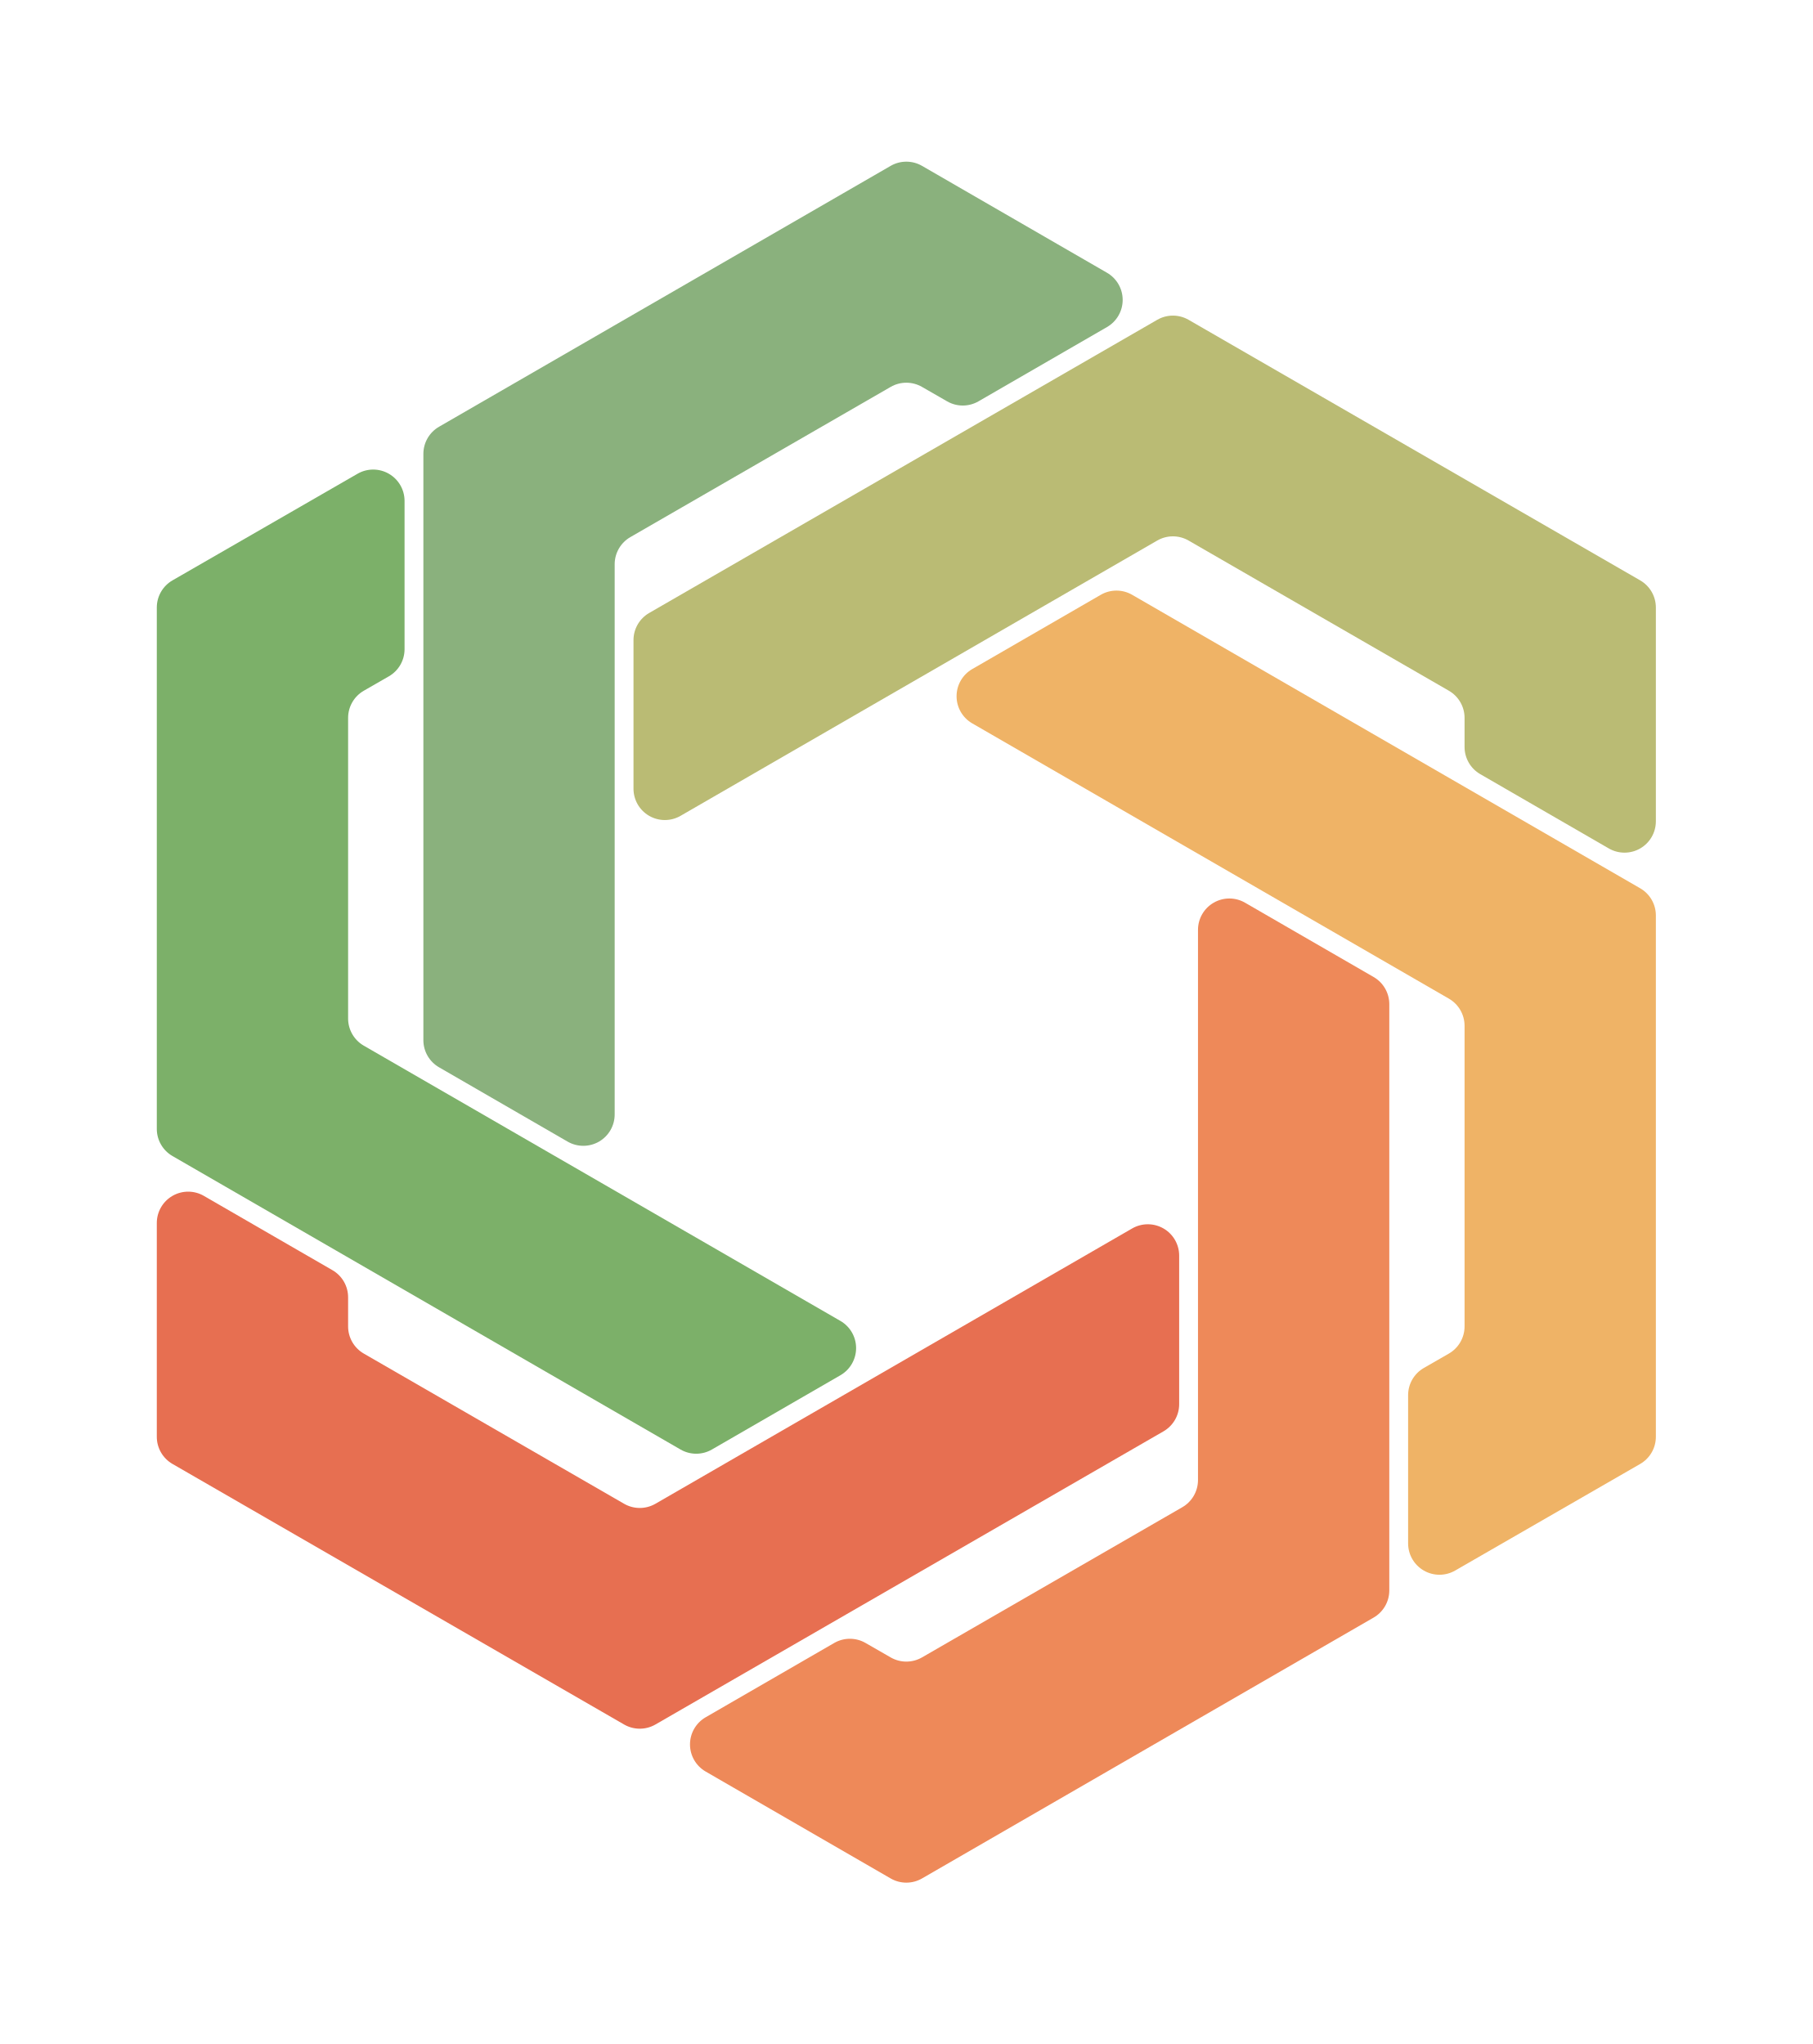
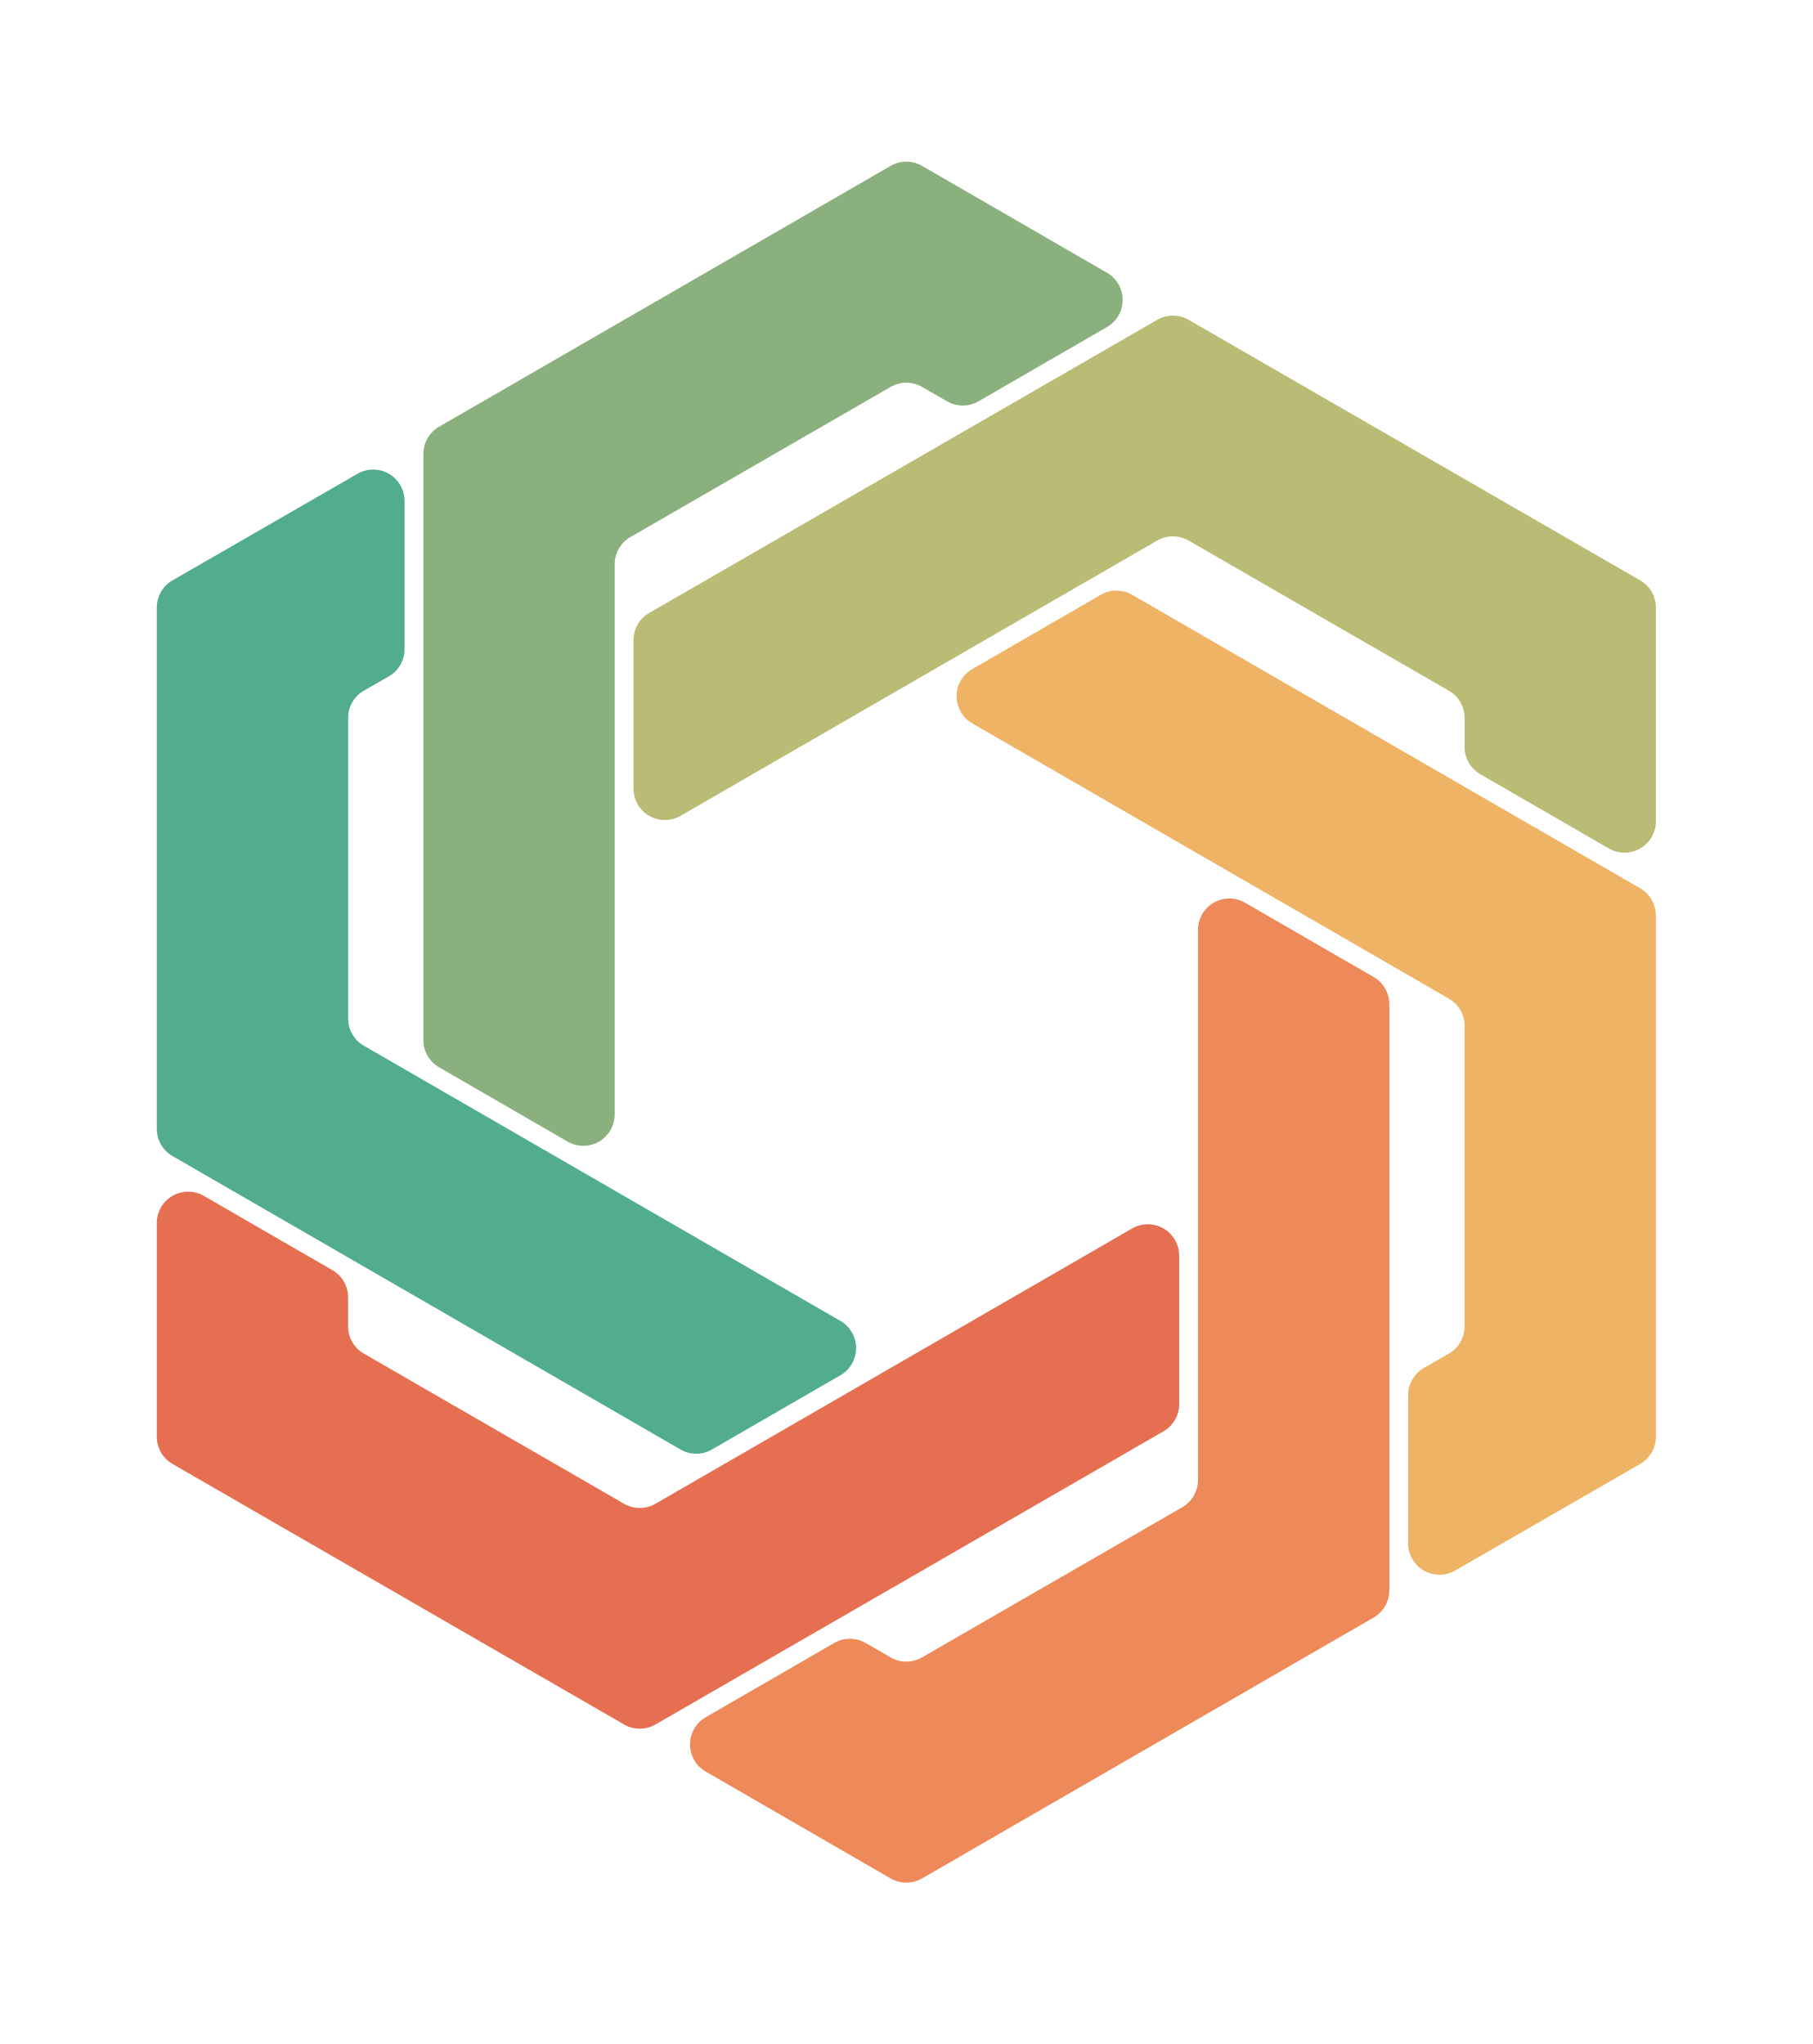
<svg xmlns="http://www.w3.org/2000/svg" viewBox="-289 -326 578 651.9">
-   <path fill="#7cb069" d="M-160 -166.3 A10 10 0 0 0 -175 -174.9 L-234 -140.9 A10 10 0 0 0 -239 -132.2 L-239 34.1 A10 10 0 0 0 -234 42.7 L-72 136.3 A10 10 0 0 0 -62 136.3 L-21 112.6 A10 10 0 0 0 -21 95.3 L-173 7.5 A10 10 0 0 1 -178 -1.2 L-178 -97 A10 10 0 0 1 -173 -105.7 L-165 -110.3 A10 10 0 0 0 -160 -118.9 Z" />
+   <path fill="#52ad8f" d="M-160 -166.3 A10 10 0 0 0 -175 -174.9 L-234 -140.9 A10 10 0 0 0 -239 -132.2 L-239 34.1 A10 10 0 0 0 -234 42.7 L-72 136.3 A10 10 0 0 0 -62 136.3 L-21 112.6 A10 10 0 0 0 -21 95.3 L-173 7.5 A10 10 0 0 1 -178 -1.2 L-178 -97 A10 10 0 0 1 -173 -105.7 L-165 -110.3 A10 10 0 0 0 -160 -118.9 Z" />
  <path fill="#8ab17d" d="M64 -221.7 A10 10 0 0 0 64 -239 L5 -273.1 A10 10 0 0 0 -5 -273.1 L-149 -189.9 A10 10 0 0 0 -154 -181.3 L-154 5.8 A10 10 0 0 0 -149 14.4 L-108 38.1 A10 10 0 0 0 -93 29.4 L-93 -146.1 A10 10 0 0 1 -88 -154.7 L-5 -202.6 A10 10 0 0 1 5 -202.6 L13 -198 A10 10 0 0 0 23 -198 Z" />
  <path fill="#babb74" d="M224 -55.4 A10 10 0 0 0 239 -64.1 L239 -132.2 A10 10 0 0 0 234 -140.9 L90 -224 A10 10 0 0 0 80 -224 L-82 -130.5 A10 10 0 0 0 -87 -121.8 L-87 -74.5 A10 10 0 0 0 -72 -65.8 L80 -153.6 A10 10 0 0 1 90 -153.6 L173 -105.7 A10 10 0 0 1 178 -97 L178 -87.8 A10 10 0 0 0 183 -79.1 Z" />
  <path fill="#efb366" d="M160 166.3 A10 10 0 0 0 175 174.9 L234 140.9 A10 10 0 0 0 239 132.2 L239 -34.1 A10 10 0 0 0 234 -42.7 L72 -136.3 A10 10 0 0 0 62 -136.3 L21 -112.6 A10 10 0 0 0 21 -95.3 L173 -7.5 A10 10 0 0 1 178 1.2 L178 97 A10 10 0 0 1 173 105.7 L165 110.3 A10 10 0 0 0 160 118.9 Z" />
  <path fill="#ee8959" d="M-64 221.7 A10 10 0 0 0 -64 239 L-5 273.1 A10 10 0 0 0 5 273.1 L149 189.9 A10 10 0 0 0 154 181.3 L154 -5.8 A10 10 0 0 0 149 -14.4 L108 -38.1 A10 10 0 0 0 93 -29.4 L93 146.1 A10 10 0 0 1 88 154.7 L5 202.6 A10 10 0 0 1 -5 202.6 L-13 198 A10 10 0 0 0 -23 198 Z" />
  <path fill="#e76f51" d="M-224 55.4 A10 10 0 0 0 -239 64.1 L-239 132.2 A10 10 0 0 0 -234 140.9 L-90 224 A10 10 0 0 0 -80 224 L82 130.5 A10 10 0 0 0 87 121.8 L87 74.5 A10 10 0 0 0 72 65.8 L-80 153.6 A10 10 0 0 1 -90 153.6 L-173 105.7 A10 10 0 0 1 -178 97 L-178 87.8 A10 10 0 0 0 -183 79.1 Z" />
</svg>
